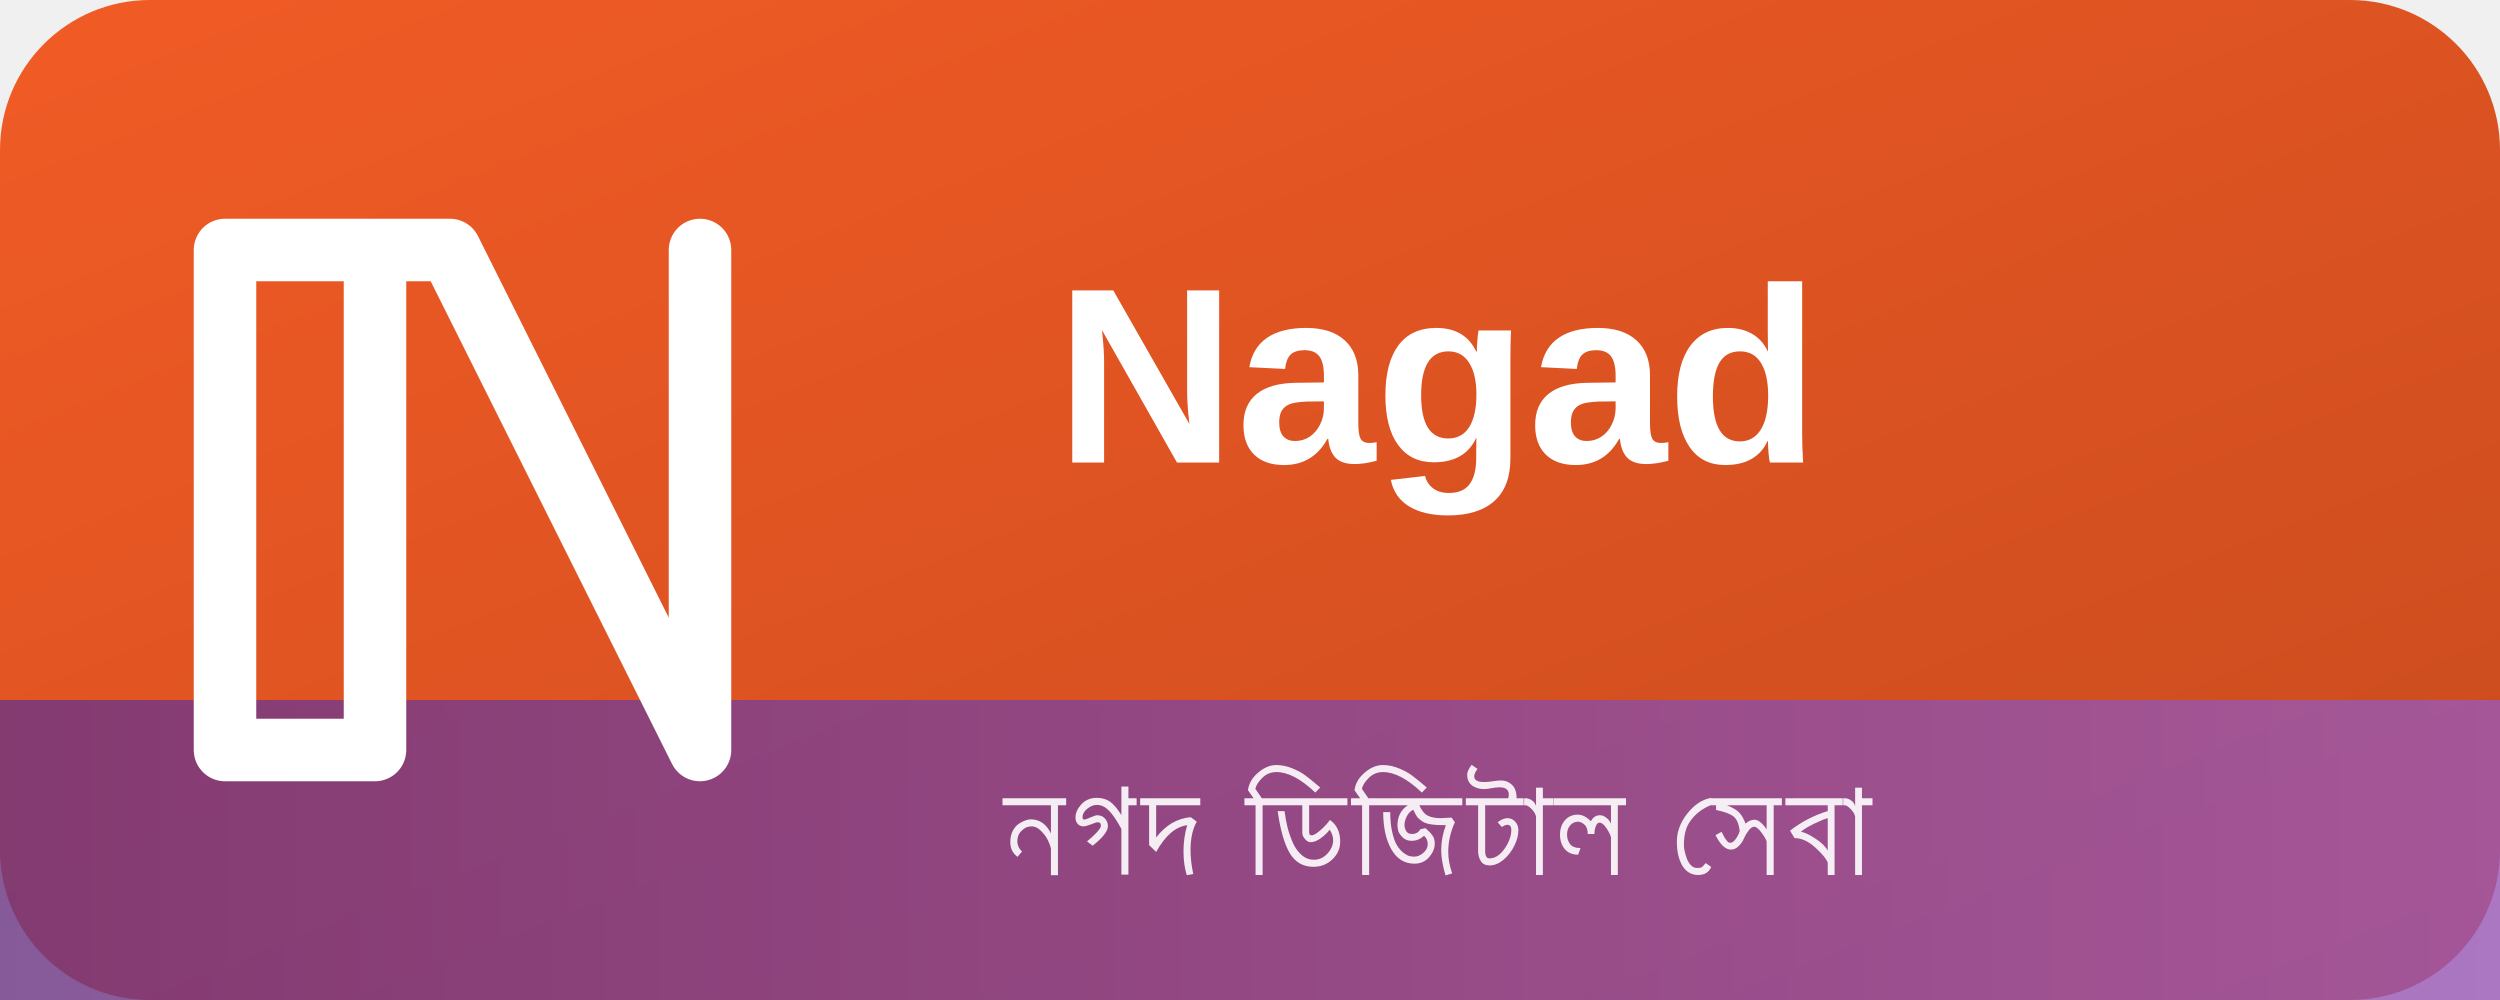
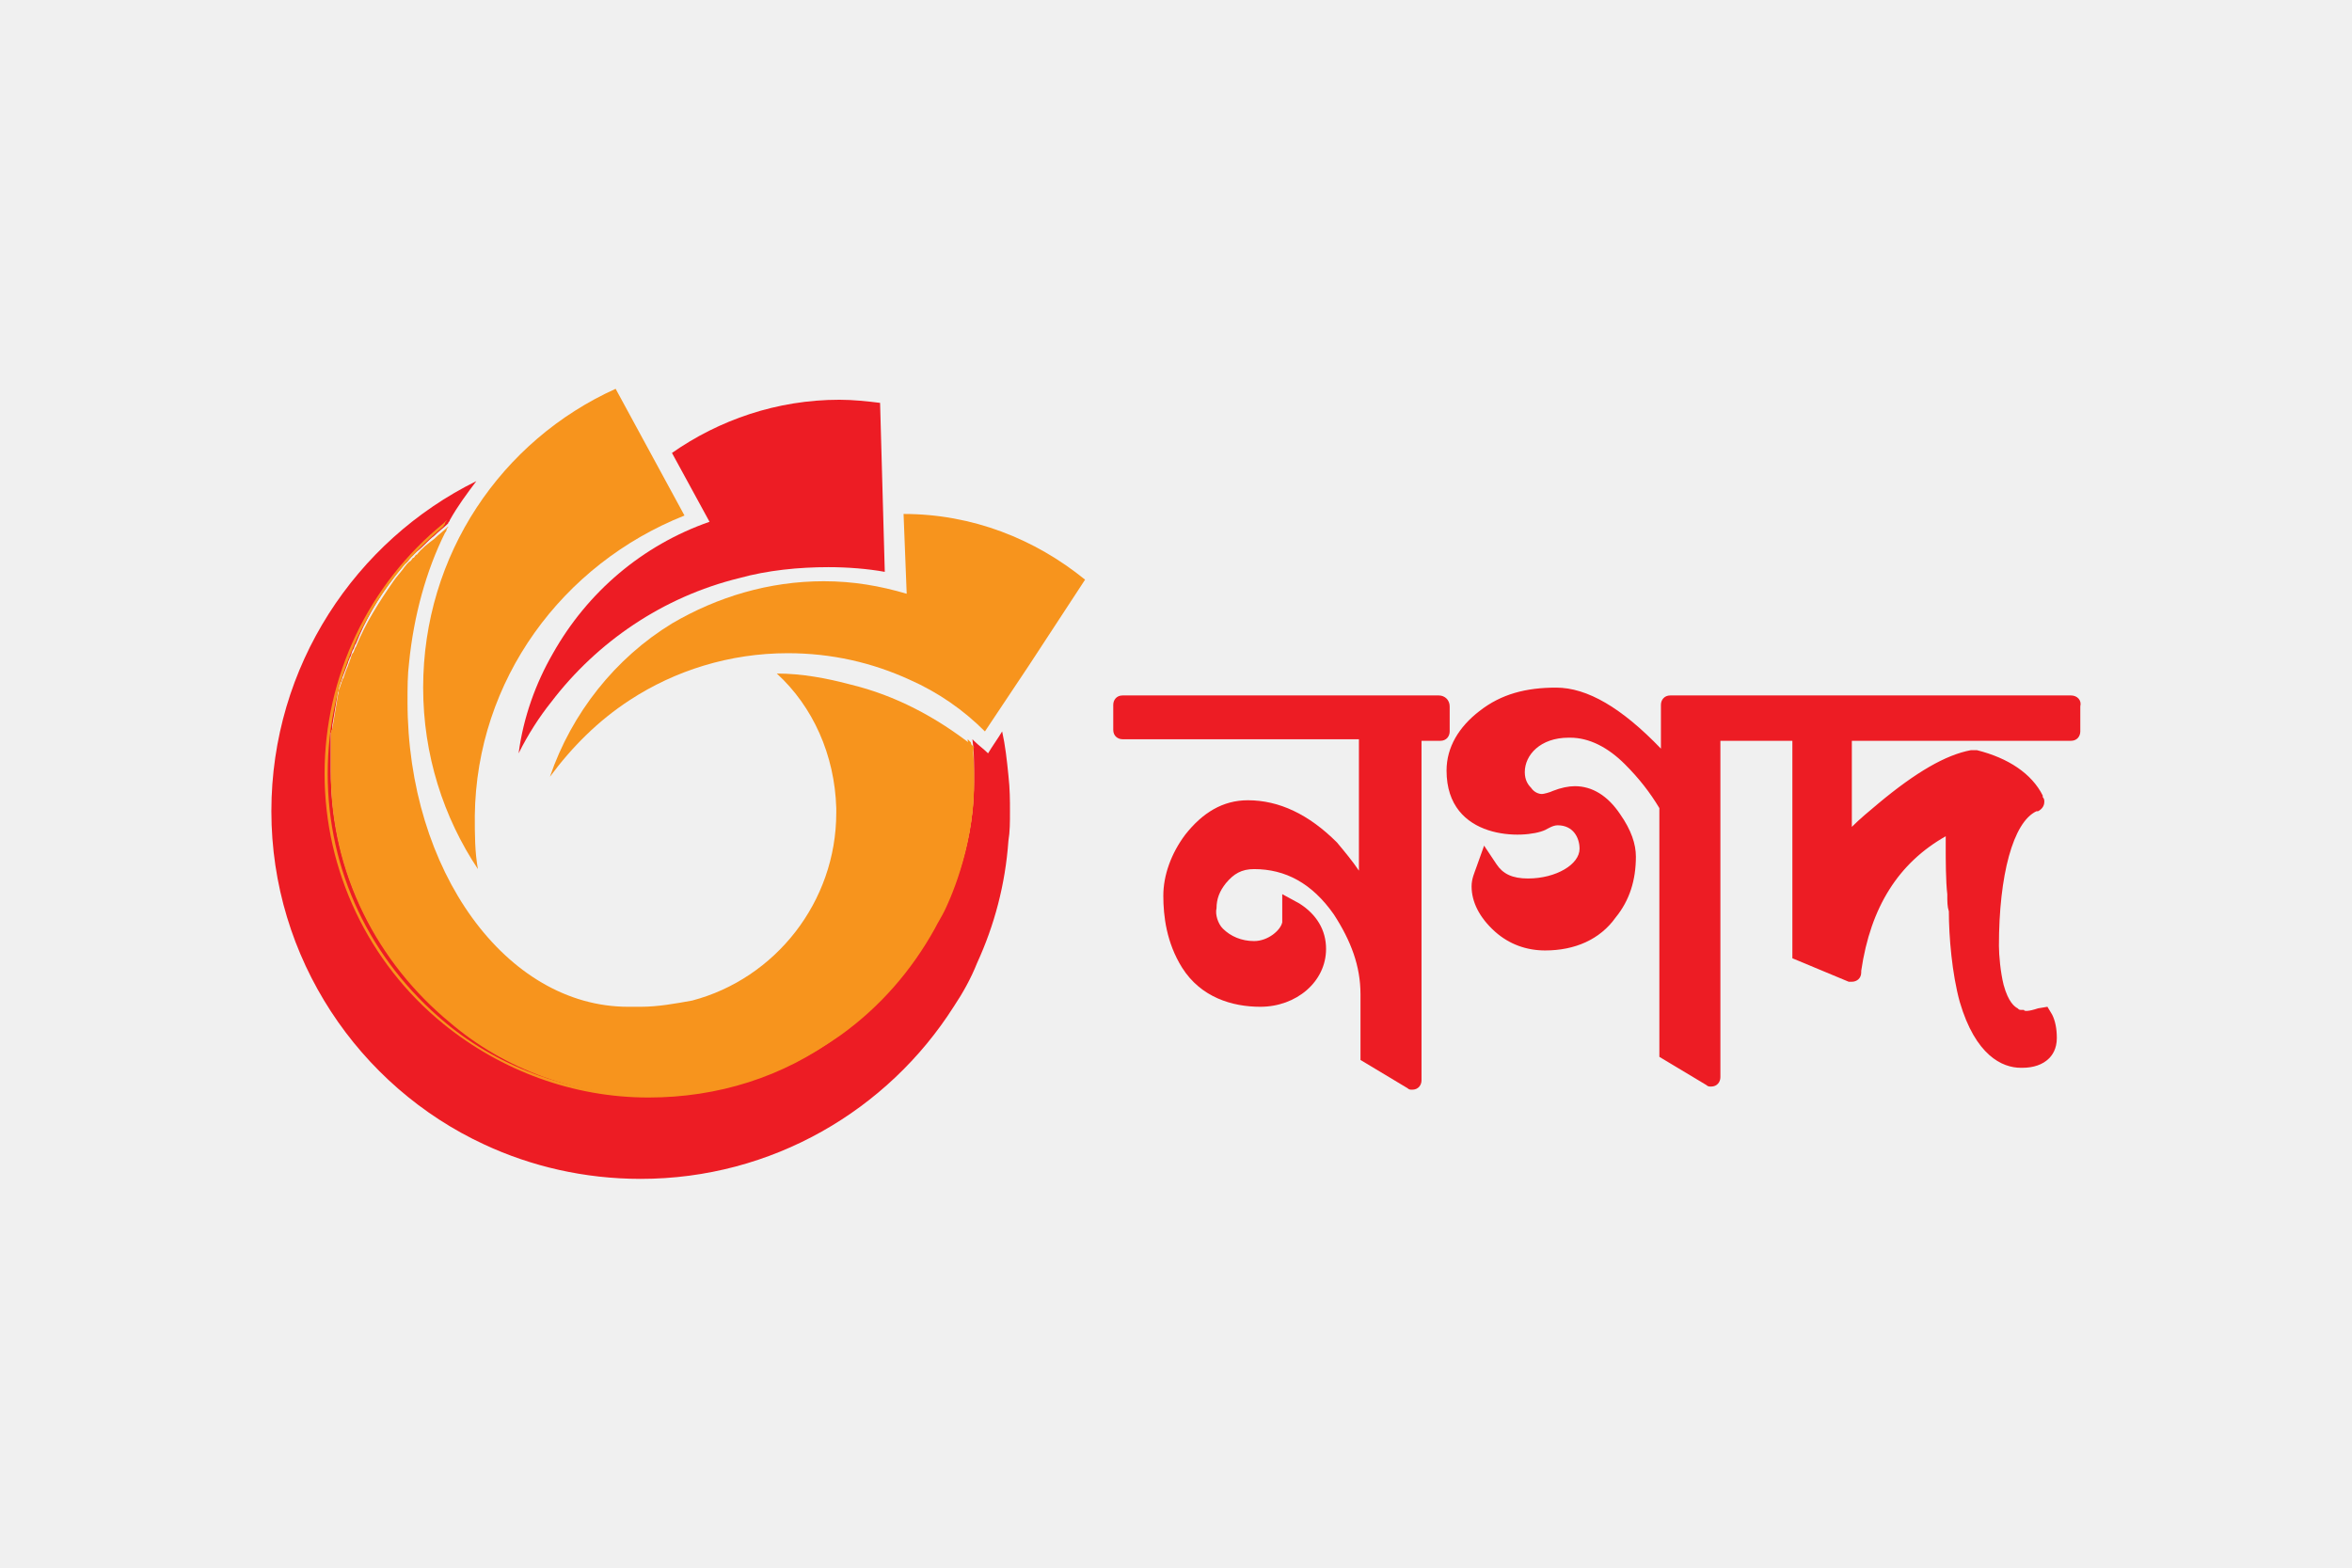
- <svg xmlns="http://www.w3.org/2000/svg" viewBox="0 0 200 80" role="img" aria-label="Nagad">
-   <defs>
-     <linearGradient id="ngGrad" x1="0%" y1="0%" x2="100%" y2="100%">
-       <stop offset="0%" style="stop-color:#f15b25;stop-opacity:1" />
-       <stop offset="100%" style="stop-color:#c84b1e;stop-opacity:1" />
-     </linearGradient>
-     <linearGradient id="ngAccent" x1="0%" y1="0%" x2="100%" y2="0%">
-       <stop offset="0%" style="stop-color:#6c3483;stop-opacity:1" />
-       <stop offset="100%" style="stop-color:#9b59b6;stop-opacity:1" />
-     </linearGradient>
-   </defs>
-   <rect width="200" height="80" rx="12" fill="url(#ngGrad)" />
-   <rect x="0" y="56" width="200" height="24" rx="0" fill="url(#ngAccent)" opacity="0.8" />
-   <rect x="0" y="56" width="200" height="24" rx="12" fill="none" />
-   <path d="M 56 20 L 56 60 L 36 20 L 18 20 L 18 60 L 30 60 L 30 20" fill="none" stroke="white" stroke-width="5" stroke-linejoin="round" stroke-linecap="round" />
-   <text x="115" y="37" text-anchor="middle" font-family="Arial,sans-serif" font-size="20" font-weight="900" fill="white">Nagad</text>
-   <text x="115" y="70" text-anchor="middle" font-family="Arial,sans-serif" font-size="11" font-weight="400" fill="rgba(255,255,255,0.9)" letter-spacing="0.5">নগদ ডিজিটাল সেবা</text>
+ <svg xmlns="http://www.w3.org/2000/svg" height="800" width="1200" xml:space="preserve" y="0" x="0" id="Layer_1" version="1.1" viewBox="-45 -32.758 390 196.549">
+   <style id="style1431" type="text/css">.st0{fill:#eb2329}.st1{fill:#f89621}</style>
+   <style type="text/css" id="style1431-6">.st0{fill:#eb2329}.st1{fill:#f89621}</style>
+   <style type="text/css" id="style1384">.st0{fill:#ed1c24}.st1{fill:#f7941d}</style>
+   <g transform="translate(-1266.194 -110.295) scale(2.59472)" id="g1438">
+     <g id="g1406" transform="translate(481.988 41.407)">
+       <g id="g1390">
+         <path id="path1386" d="M80.6 20.7H60.4c-.4 0-.6.3-.6.6v1.6c0 .4.3.6.6.6h15.1v8.4c-.4-.6-.9-1.2-1.4-1.8-1.8-1.8-3.7-2.7-5.7-2.7-1.6 0-2.9.8-4 2.2-.9 1.2-1.4 2.6-1.4 3.9 0 1.3.2 3 1.2 4.6 1.2 1.9 3.2 2.5 5 2.5 2.3 0 4.2-1.6 4.2-3.7 0-1.2-.6-2.2-1.7-2.9l-1.1-.6v1.8c-.1.5-.9 1.2-1.8 1.2-.8 0-1.5-.3-2-.8-.3-.3-.5-.9-.4-1.3 0-.6.2-1.1.6-1.6.5-.6 1-.9 1.8-.9 2 0 3.7.9 5.1 2.9 1.1 1.7 1.7 3.3 1.7 5.1V44l3 1.8c.1.1.2.1.3.1.4 0 .6-.3.6-.6V23.6h1.2c.4 0 .6-.3.6-.6v-1.6c0-.4-.3-.7-.7-.7z" class="st0" fill="#ed1c24" />
+         <path id="path1388" d="M121 20.7H95.4c-.4 0-.6.3-.6.6v2.8c-2.5-2.6-4.7-3.9-6.7-3.9-1.9 0-3.5.4-4.9 1.5-1.3 1-2.1 2.3-2.1 3.8 0 4.5 5 4.4 6.3 3.8.2-.1.5-.3.8-.3 1 0 1.4.8 1.4 1.5 0 1-1.5 1.9-3.3 1.9-1 0-1.6-.3-2-.9l-.8-1.2-.5 1.4c-.1.3-.3.7-.3 1.2 0 1 .5 2 1.5 2.9.9.8 2 1.2 3.2 1.2 1.9 0 3.5-.7 4.5-2.1.9-1.1 1.3-2.4 1.3-3.9 0-.8-.3-1.7-1-2.7-.8-1.2-1.8-1.8-2.9-1.8-.4 0-.9.1-1.4.3-.2.1-.6.2-.7.2-.2 0-.5-.1-.7-.4-.2-.2-.4-.5-.4-1 0-1.1 1-2.2 2.8-2.2h.1c1.2 0 2.4.6 3.5 1.7.9.9 1.6 1.8 2.2 2.8v15.9l3 1.8c.1.1.2.1.3.1.4 0 .6-.3.6-.6V23.6h4.6v13.9l3.6 1.5h.2c.3 0 .6-.2.6-.6v-.1c.6-4.1 2.4-6.9 5.4-8.6v.8c0 .6 0 2.1.1 2.9 0 .5 0 .8.1 1.1 0 1.6.2 4 .7 5.8 1 3.4 2.7 4.2 3.9 4.2h.1c.7 0 1.3-.2 1.7-.6.2-.2.5-.6.5-1.3 0-.6-.1-1.1-.3-1.5l-.3-.5-.6.1c-.6.2-.9.2-.9.1h-.1c-.2 0-.2 0-.3-.1-.2-.1-.6-.4-.9-1.5-.2-.8-.3-1.9-.3-2.5 0-4.5.9-7.9 2.4-8.6h.1c.2-.1.4-.3.4-.6 0-.1 0-.2-.1-.3v-.1c-.7-1.4-2.2-2.4-4.2-2.9h-.4c-1.6.3-3.5 1.4-5.9 3.4-.6.5-1.2 1-1.7 1.5v-5.5h14c.4 0 .6-.3.6-.6v-1.6c.1-.4-.2-.7-.6-.7z" class="st0" fill="#ed1c24" />
+       </g>
+       <path id="path1392" d="M53.2 28.1c0 .7 0 1.3-.1 1.9-.2 2.8-.9 5.4-2 7.8-.4 1-.9 1.9-1.5 2.8-4.2 6.6-11.6 11-20 11-3.6 0-7-.8-10-2.2C11.6 45.7 6 37.5 6 28.1 6 18.8 11.4 10.8 19.1 7c-.6.8-1.2 1.6-1.7 2.5 0 .1-.1.1-.1.2-.3.3-.6.5-.9.8-.4.3-.7.7-1.1 1l-.2.2-.2.2c-.1.1-.2.3-.4.4-.2.3-.5.6-.7.9-1 1.3-1.8 2.7-2.4 4.2-.1.1-.1.3-.2.4-.1.2-.1.4-.2.5 0 .1-.1.2-.1.3-.1.3-.2.5-.3.8-.1.2-.1.4-.2.5 0 .1-.1.2-.1.3 0 .2-.1.4-.1.6l-.3 1.8c0 .2 0 .3-.1.5v2.4c0 6.4 2.9 12.2 7.6 15.9 3.6 2.9 8.1 4.7 13 4.7 4.5 0 8.6-1.4 12-3.9 2.5-1.8 4.5-4.1 6-6.8.2-.4.4-.7.6-1.1 1.2-2.5 1.9-5.2 1.9-8.1v-.7c0-.7 0-1.3-.1-2l.1.1c.3.3.6.5.9.8.3-.5.6-.9.9-1.4.2.9.3 1.8.4 2.8.1.9.1 1.6.1 2.3z" class="st0" fill="#ed1c24" />
+       <path id="path1394" d="M32.4 9.2L28 1.1c-7.3 3.3-12.3 10.6-12.3 19.1 0 4.3 1.3 8.3 3.5 11.6-.2-1.1-.2-2.2-.2-3.4.1-8.7 5.6-16.1 13.4-19.2z" class="st1" fill="#f7941d" />
+       <path id="path1396" d="M35.9 13.2c1.8-.5 3.8-.7 5.7-.7 1.2 0 2.5.1 3.6.3l-.1-3.6-.2-7.2c-.8-.1-1.7-.2-2.6-.2-4 0-7.7 1.3-10.7 3.4L34 9.6c-4.3 1.5-7.8 4.5-10 8.4-1.1 1.9-1.9 4.1-2.2 6.4.6-1.2 1.3-2.3 2.1-3.3 2.9-3.8 7.1-6.7 12-7.9z" class="st0" fill="#ed1c24" />
+       <path id="path1398" d="M46.4 9.1l.2 5.1c-1.7-.5-3.4-.8-5.3-.8-3.5 0-6.8 1-9.7 2.7-3.6 2.2-6.4 5.7-7.8 9.8 1.4-1.9 3.1-3.6 5.1-4.9 2.9-1.9 6.4-3 10.1-3 2.8 0 5.4.6 7.8 1.7 1.8.8 3.4 1.9 4.8 3.3l2.8-4.2 3.6-5.5c-3.2-2.6-7.2-4.2-11.6-4.2z" class="st1" fill="#f7941d" />
+       <path id="path1400" d="M50.9 25.7v.7c0 4.2-1.7 7.7-1.9 8.1-.2.4-.4.7-.6 1.1-1.5 2.7-3.5 5-6 6.8-3.4 2.4-7.5 3.9-12 3.9-4.9 0-9.5-1.7-13-4.7-4.6-3.8-7.6-9.5-7.6-15.9v-2.4c0-.2 0-.3.1-.5l.3-1.8c0-.2.1-.4.1-.6 0-.1.1-.2.1-.3.1-.2.1-.4.2-.5.1-.3.2-.6.3-.8 0-.1.1-.2.1-.3.1-.2.1-.4.2-.5.1-.1.1-.3.2-.4.6-1.5 1.5-2.9 2.4-4.2.2-.3.5-.6.7-.9.1-.1.2-.3.4-.4.1-.1.1-.2.2-.2.1-.1.1-.2.2-.2.3-.4.7-.7 1.1-1 .3-.3.6-.5.9-.8 0 .1-.1.1-.1.2s-.1.2-.1.2c-1.2 2.4-2 5.3-2.3 8.3-.1.8-.1 1.6-.1 2.5 0 10.8 6.3 19.5 14.1 19.5h.8c1.1 0 2.2-.2 3.3-.4 5.3-1.4 9.2-6.3 9.2-12v-.3c-.1-3.4-1.5-6.5-3.8-8.6 1.6 0 3.2.3 4.7.7 2.9.7 5.5 2.1 7.8 3.9l.1.1c-.1.4 0 1.1 0 1.7z" class="st1" fill="#f7941d" />
+       <g id="g1404">
+         <path id="path1402" d="M50.9 25.7v.7c0 4.4-2 8.2-2 8.2-.2.4-.4.7-.6 1.1-1.5 2.7-3.6 5-6.1 6.8-3.5 2.6-7.7 3.9-12.1 3.9-4.8 0-9.4-1.7-13.1-4.7-4.8-3.9-7.6-9.8-7.6-16 0-6.2 2.8-12.1 7.6-16l.2-.2c0 .1-.1.1-.1.2s-.1.1-.1.2c-4.7 3.9-7.4 9.6-7.4 15.8 0 6.2 2.7 11.9 7.5 15.9 3.6 3 8.3 4.6 13 4.6 4.3 0 8.5-1.3 12-3.9 2.5-1.8 4.5-4.1 6-6.8.2-.4.4-.7.5-1.1 0 0 2-3.7 2-8.1v-.7c0-.7 0-1.3-.1-2v-.1l.1.1.1.1c.2.8.2 1.4.2 2z" class="st1" fill="#f7941d" />
+       </g>
+     </g>
+   </g>
</svg>
